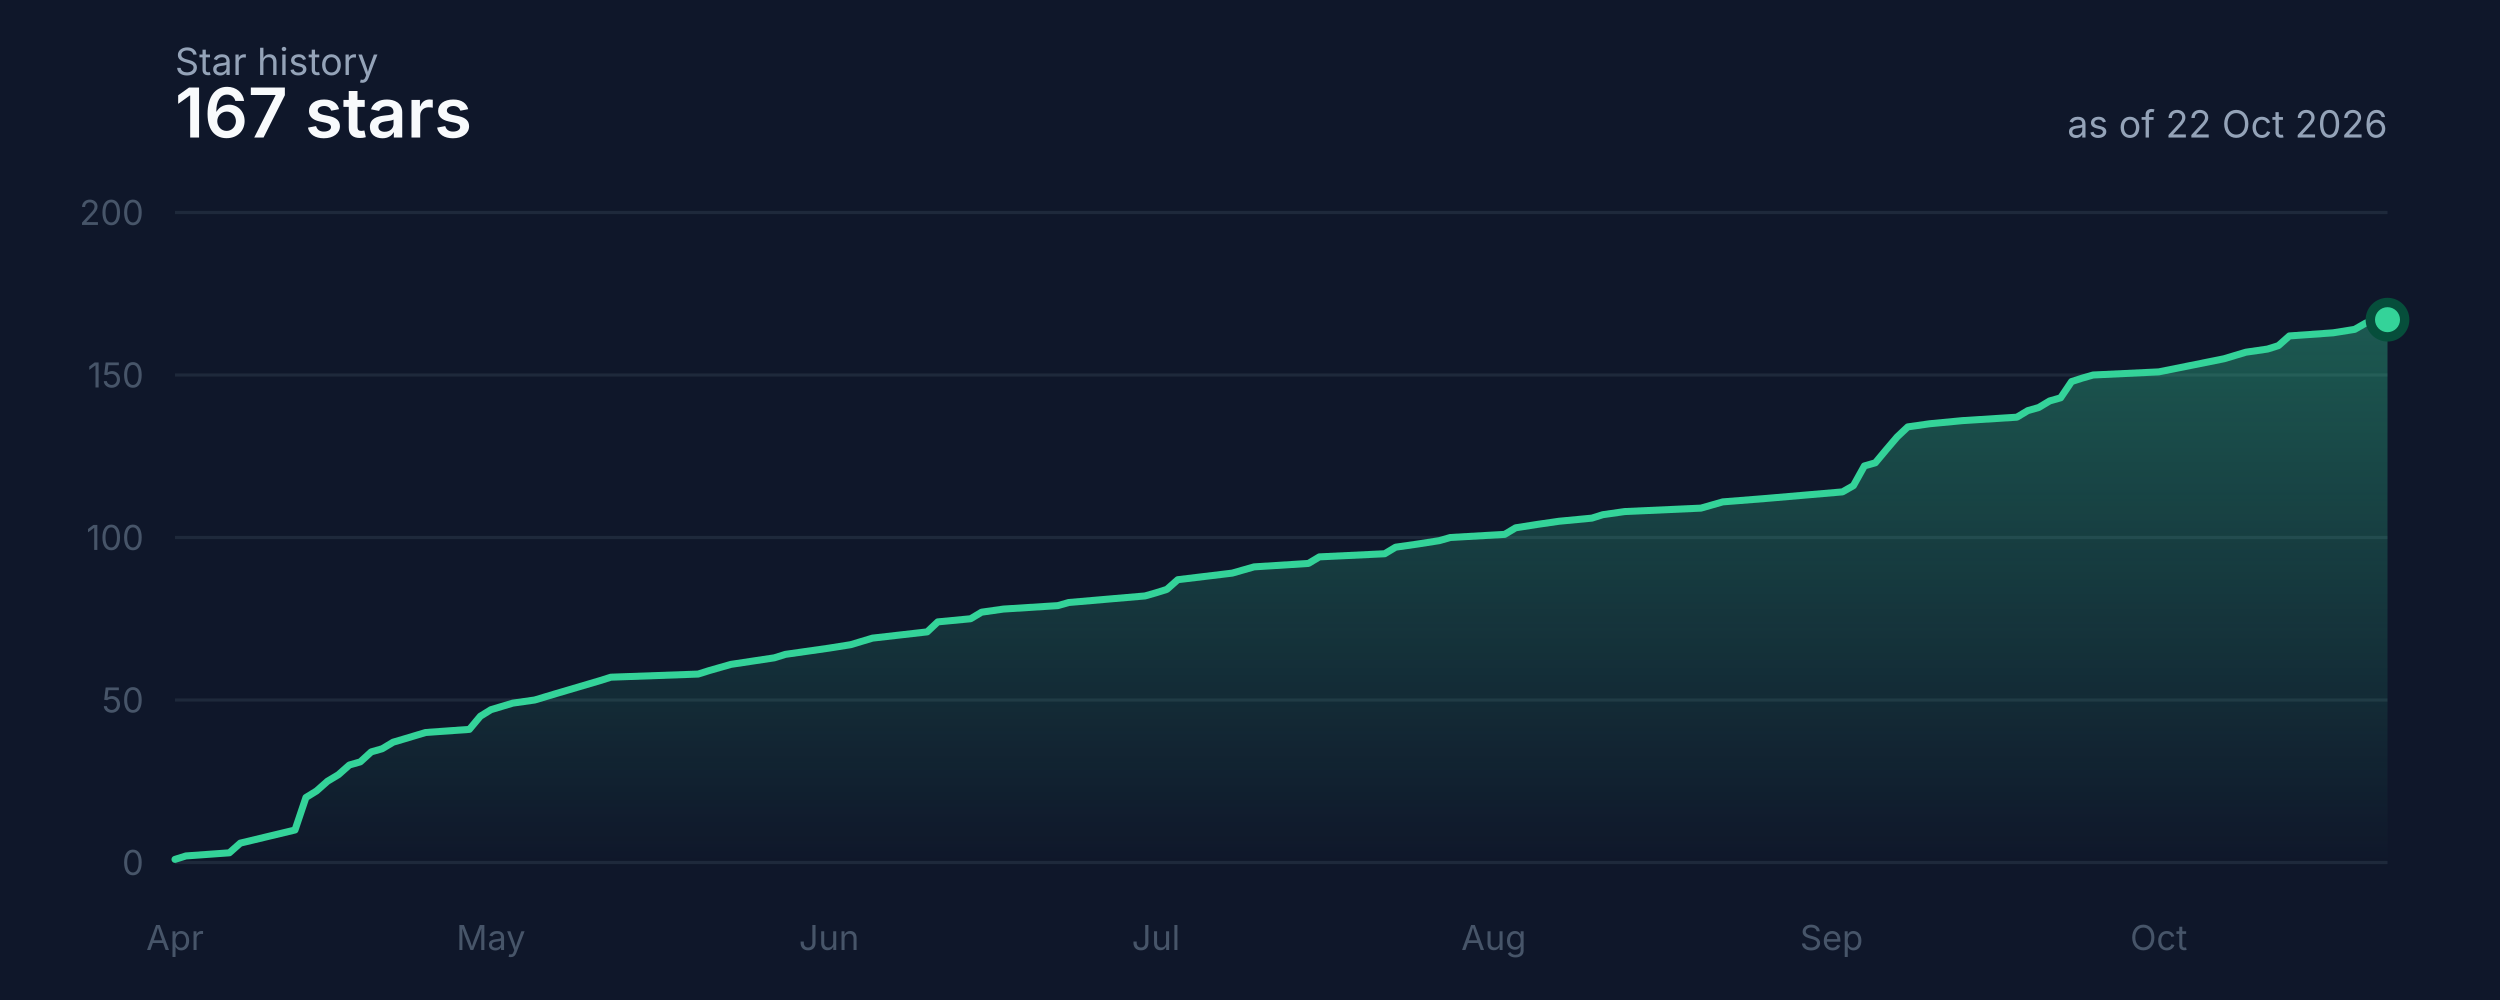
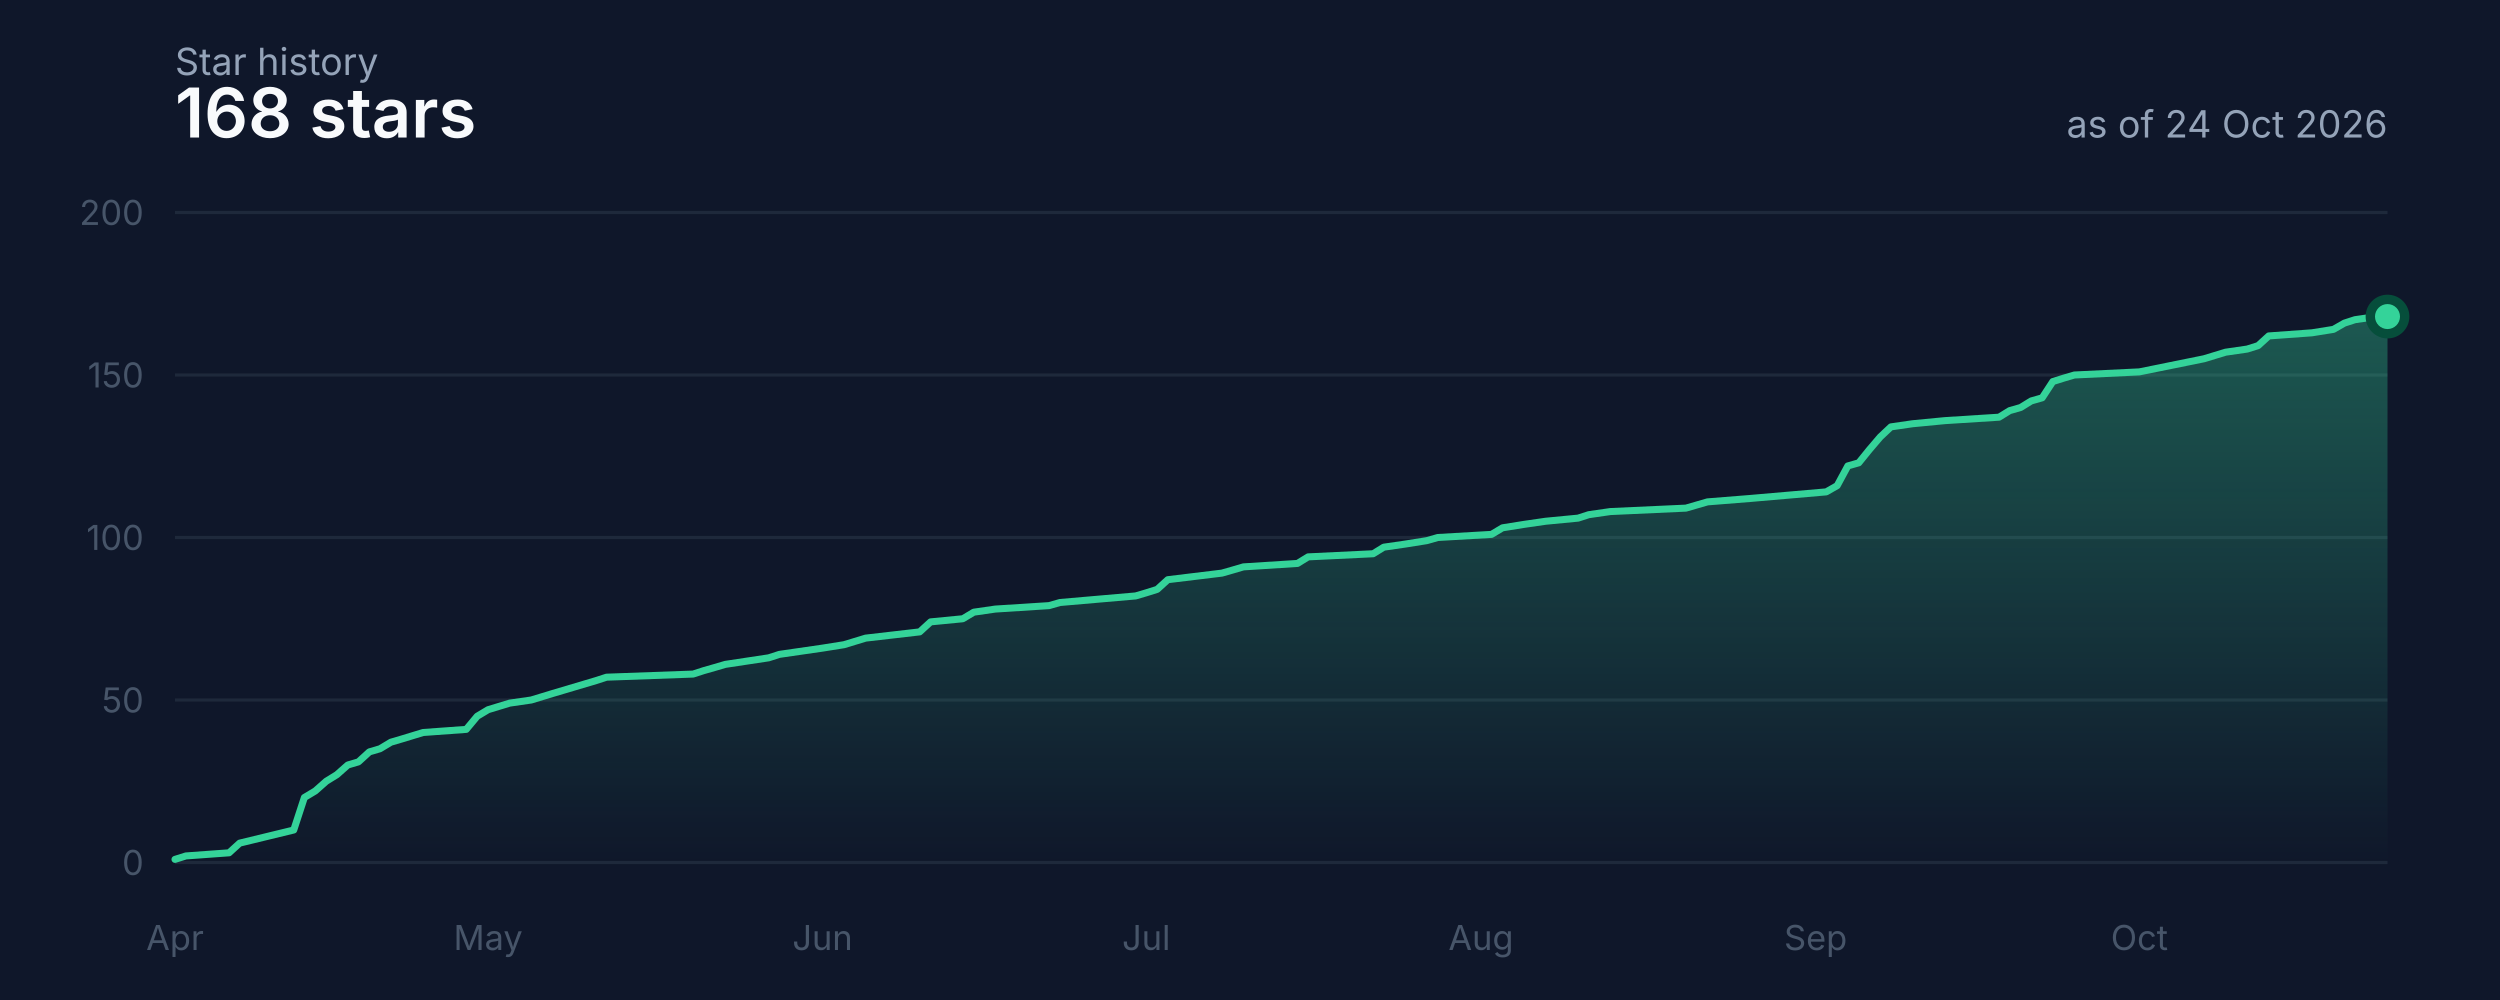
- <svg xmlns="http://www.w3.org/2000/svg" width="800" height="320" viewBox="0 0 800 320" role="img" aria-label="OpenSRE GitHub star history, 167 stars as of 2026-10-22">
+ <svg xmlns="http://www.w3.org/2000/svg" width="800" height="320" viewBox="0 0 800 320" role="img" aria-label="OpenSRE GitHub star history, 168 stars as of 2026-10-24">
  <rect width="100%" height="100%" fill="#0f172a" />
  <text x="56" y="24" fill="#94a3b8" font-family="ui-sans-serif, system-ui, -apple-system, sans-serif" font-size="12">Star history</text>
-   <text x="56" y="44" fill="#f8fafc" font-family="ui-sans-serif, system-ui, -apple-system, sans-serif" font-size="22" font-weight="600">167 stars</text>
-   <text x="764" y="44" fill="#94a3b8" font-family="ui-sans-serif, system-ui, -apple-system, sans-serif" font-size="12" text-anchor="end">as of 22 Oct 2026</text>
+   <text x="56" y="44" fill="#f8fafc" font-family="ui-sans-serif, system-ui, -apple-system, sans-serif" font-size="22" font-weight="600">168 stars</text>
+   <text x="764" y="44" fill="#94a3b8" font-family="ui-sans-serif, system-ui, -apple-system, sans-serif" font-size="12" text-anchor="end">as of 24 Oct 2026</text>
  <g font-family="ui-sans-serif, system-ui, -apple-system, sans-serif">
    <line x1="56" y1="276.0" x2="764" y2="276.0" stroke="#1e293b" stroke-width="1" />
    <text x="46" y="276.0" fill="#475569" font-size="11" text-anchor="end" dominant-baseline="middle">0</text>
    <line x1="56" y1="224.0" x2="764" y2="224.0" stroke="#1e293b" stroke-width="1" />
    <text x="46" y="224.0" fill="#475569" font-size="11" text-anchor="end" dominant-baseline="middle">50</text>
    <line x1="56" y1="172.0" x2="764" y2="172.0" stroke="#1e293b" stroke-width="1" />
    <text x="46" y="172.0" fill="#475569" font-size="11" text-anchor="end" dominant-baseline="middle">100</text>
    <line x1="56" y1="120.0" x2="764" y2="120.0" stroke="#1e293b" stroke-width="1" />
    <text x="46" y="120.0" fill="#475569" font-size="11" text-anchor="end" dominant-baseline="middle">150</text>
    <line x1="56" y1="68.0" x2="764" y2="68.0" stroke="#1e293b" stroke-width="1" />
    <text x="46" y="68.0" fill="#475569" font-size="11" text-anchor="end" dominant-baseline="middle">200</text>
    <text x="56.0" y="304" fill="#475569" font-size="11" text-anchor="middle">Apr</text>
-     <text x="157.1" y="304" fill="#475569" font-size="11" text-anchor="middle">May</text>
-     <text x="265.3" y="304" fill="#475569" font-size="11" text-anchor="middle">Jun</text>
-     <text x="369.9" y="304" fill="#475569" font-size="11" text-anchor="middle">Jul</text>
-     <text x="478.0" y="304" fill="#475569" font-size="11" text-anchor="middle">Aug</text>
-     <text x="586.1" y="304" fill="#475569" font-size="11" text-anchor="middle">Sep</text>
-     <text x="690.8" y="304" fill="#475569" font-size="11" text-anchor="middle">Oct</text>
+     <text x="156.2" y="304" fill="#475569" font-size="11" text-anchor="middle">May</text>
+     <text x="263.2" y="304" fill="#475569" font-size="11" text-anchor="middle">Jun</text>
+     <text x="366.8" y="304" fill="#475569" font-size="11" text-anchor="middle">Jul</text>
+     <text x="473.9" y="304" fill="#475569" font-size="11" text-anchor="middle">Aug</text>
+     <text x="581.0" y="304" fill="#475569" font-size="11" text-anchor="middle">Sep</text>
+     <text x="684.6" y="304" fill="#475569" font-size="11" text-anchor="middle">Oct</text>
  </g>
  <defs>
    <linearGradient id="fill-dark" x1="0" y1="0" x2="0" y2="1">
      <stop offset="0%" stop-color="#34d399" stop-opacity="0.35" />
      <stop offset="100%" stop-color="#34d399" stop-opacity="0" />
    </linearGradient>
  </defs>
-   <path d="M56.0,275.0 L59.5,273.9 L73.4,272.9 L76.9,269.8 L94.4,265.6 L97.9,255.2 L101.3,253.1 L104.8,250.0 L108.3,247.9 L111.8,244.8 L115.3,243.8 L118.8,240.6 L122.3,239.6 L125.8,237.5 L129.2,236.5 L136.2,234.4 L150.2,233.4 L153.7,229.2 L157.1,227.1 L164.1,225.0 L171.1,224.0 L178.1,221.9 L192.0,217.8 L195.5,216.7 L223.4,215.7 L226.9,214.6 L230.4,213.6 L233.9,212.6 L247.8,210.5 L251.3,209.4 L258.3,208.4 L265.3,207.4 L272.2,206.3 L279.2,204.2 L296.7,202.2 L300.1,199.0 L310.6,198.0 L314.1,195.9 L321.1,194.9 L338.5,193.8 L342.0,192.8 L366.4,190.7 L369.9,189.7 L373.4,188.6 L376.9,185.5 L394.3,183.4 L397.8,182.4 L401.3,181.4 L418.7,180.3 L422.2,178.2 L443.1,177.2 L446.6,175.1 L453.6,174.1 L460.6,173.0 L464.1,172.0 L481.5,171.0 L485.0,168.9 L492.0,167.8 L498.9,166.8 L509.4,165.8 L512.9,164.7 L519.9,163.7 L544.3,162.6 L551.3,160.6 L565.2,159.5 L589.6,157.4 L593.1,155.4 L596.6,149.1 L600.1,148.1 L603.6,143.9 L607.1,139.8 L610.5,136.6 L617.5,135.6 L628.0,134.6 L645.4,133.5 L648.9,131.4 L652.4,130.4 L655.9,128.3 L659.4,127.3 L662.9,122.1 L666.3,121.0 L669.8,120.0 L690.8,119.0 L711.7,114.8 L718.7,112.7 L725.6,111.7 L729.1,110.6 L732.6,107.5 L746.6,106.5 L753.5,105.4 L757.0,103.4 L760.5,102.3 L764.0,102.3 L764.0,276.0 L56.0,276.0 Z" fill="url(#fill-dark)" />
-   <path d="M56.0,275.0 L59.5,273.9 L73.4,272.9 L76.9,269.8 L94.4,265.6 L97.9,255.2 L101.3,253.1 L104.8,250.0 L108.3,247.9 L111.8,244.8 L115.3,243.8 L118.8,240.6 L122.3,239.6 L125.8,237.5 L129.2,236.5 L136.2,234.4 L150.2,233.4 L153.7,229.2 L157.1,227.1 L164.1,225.0 L171.1,224.0 L178.1,221.9 L192.0,217.8 L195.5,216.7 L223.4,215.7 L226.9,214.6 L230.4,213.6 L233.9,212.6 L247.8,210.5 L251.3,209.4 L258.3,208.4 L265.3,207.4 L272.2,206.3 L279.2,204.2 L296.7,202.2 L300.1,199.0 L310.6,198.0 L314.1,195.9 L321.1,194.9 L338.5,193.8 L342.0,192.8 L366.4,190.7 L369.9,189.7 L373.4,188.6 L376.9,185.5 L394.3,183.4 L397.8,182.4 L401.3,181.4 L418.7,180.3 L422.2,178.2 L443.1,177.2 L446.6,175.1 L453.6,174.1 L460.6,173.0 L464.1,172.0 L481.5,171.0 L485.0,168.9 L492.0,167.8 L498.9,166.8 L509.4,165.8 L512.9,164.7 L519.9,163.7 L544.3,162.6 L551.3,160.6 L565.2,159.5 L589.6,157.4 L593.1,155.4 L596.6,149.1 L600.1,148.1 L603.6,143.9 L607.1,139.8 L610.5,136.6 L617.5,135.6 L628.0,134.6 L645.4,133.5 L648.9,131.4 L652.4,130.4 L655.9,128.3 L659.4,127.3 L662.9,122.1 L666.3,121.0 L669.8,120.0 L690.8,119.0 L711.7,114.8 L718.7,112.7 L725.6,111.7 L729.1,110.6 L732.6,107.5 L746.6,106.5 L753.5,105.4 L757.0,103.4 L760.5,102.3 L764.0,102.3" fill="none" stroke="#34d399" stroke-width="2.25" stroke-linecap="round" stroke-linejoin="round" />
-   <circle cx="764.0" cy="102.3" r="7" fill="#064e3b" />
-   <circle cx="764.0" cy="102.3" r="4" fill="#34d399" />
+   <path d="M56.0,275.0 L59.5,273.9 L73.3,272.9 L76.7,269.8 L94.0,265.6 L97.4,255.2 L100.9,253.1 L104.4,250.0 L107.8,247.9 L111.3,244.8 L114.7,243.8 L118.2,240.6 L121.6,239.6 L125.1,237.5 L128.5,236.5 L135.4,234.4 L149.2,233.4 L152.7,229.2 L156.2,227.1 L163.1,225.0 L170.0,224.0 L176.9,221.9 L190.7,217.8 L194.1,216.7 L221.8,215.7 L225.2,214.6 L228.7,213.6 L232.1,212.6 L246.0,210.5 L249.4,209.4 L256.3,208.4 L263.2,207.4 L270.1,206.3 L277.0,204.2 L294.3,202.2 L297.8,199.0 L308.1,198.0 L311.6,195.9 L318.5,194.9 L335.7,193.8 L339.2,192.8 L363.4,190.7 L366.8,189.7 L370.3,188.6 L373.7,185.5 L391.0,183.4 L394.5,182.4 L397.9,181.4 L415.2,180.3 L418.6,178.2 L439.4,177.2 L442.8,175.1 L449.7,174.1 L456.6,173.0 L460.1,172.0 L477.3,171.0 L480.8,168.9 L487.7,167.8 L494.6,166.8 L505.0,165.8 L508.4,164.7 L515.3,163.7 L539.5,162.6 L546.4,160.6 L560.2,159.5 L584.4,157.4 L587.9,155.4 L591.3,149.1 L594.8,148.1 L598.2,143.9 L601.7,139.8 L605.1,136.6 L612.0,135.6 L622.4,134.6 L639.7,133.5 L643.1,131.4 L646.6,130.4 L650.0,128.3 L653.5,127.3 L656.9,122.1 L660.4,121.0 L663.8,120.0 L684.6,119.0 L705.3,114.8 L712.2,112.7 L719.1,111.7 L722.6,110.6 L726.0,107.5 L739.8,106.5 L746.7,105.4 L750.2,103.4 L753.6,102.3 L760.5,101.3 L764.0,101.3 L764.0,276.0 L56.0,276.0 Z" fill="url(#fill-dark)" />
+   <path d="M56.0,275.0 L59.5,273.9 L73.3,272.9 L76.7,269.8 L94.0,265.6 L97.4,255.2 L100.9,253.1 L104.4,250.0 L107.8,247.9 L111.3,244.8 L114.7,243.8 L118.2,240.6 L121.6,239.6 L125.1,237.5 L128.5,236.5 L135.4,234.4 L149.2,233.4 L152.7,229.2 L156.2,227.1 L163.1,225.0 L170.0,224.0 L176.9,221.9 L190.7,217.8 L194.1,216.7 L221.8,215.7 L225.2,214.6 L228.7,213.6 L232.1,212.6 L246.0,210.5 L249.4,209.4 L256.3,208.4 L263.2,207.4 L270.1,206.3 L277.0,204.2 L294.3,202.2 L297.8,199.0 L308.1,198.0 L311.6,195.9 L318.5,194.9 L335.7,193.8 L339.2,192.8 L363.4,190.7 L366.8,189.7 L370.3,188.6 L373.7,185.5 L391.0,183.4 L394.5,182.4 L397.9,181.4 L415.2,180.3 L418.6,178.2 L439.4,177.2 L442.8,175.1 L449.7,174.1 L456.6,173.0 L460.1,172.0 L477.3,171.0 L480.8,168.9 L487.7,167.8 L494.6,166.8 L505.0,165.8 L508.4,164.7 L515.3,163.7 L539.5,162.6 L546.4,160.6 L560.2,159.5 L584.4,157.4 L587.9,155.4 L591.3,149.1 L594.8,148.1 L598.2,143.9 L601.7,139.8 L605.1,136.6 L612.0,135.6 L622.4,134.6 L639.7,133.5 L643.1,131.4 L646.6,130.4 L650.0,128.3 L653.5,127.3 L656.9,122.1 L660.4,121.0 L663.8,120.0 L684.6,119.0 L705.3,114.8 L712.2,112.7 L719.1,111.7 L722.6,110.6 L726.0,107.5 L739.8,106.5 L746.7,105.4 L750.2,103.4 L753.6,102.3 L760.5,101.3 L764.0,101.3" fill="none" stroke="#34d399" stroke-width="2.25" stroke-linecap="round" stroke-linejoin="round" />
+   <circle cx="764.0" cy="101.3" r="7" fill="#064e3b" />
+   <circle cx="764.0" cy="101.3" r="4" fill="#34d399" />
</svg>
